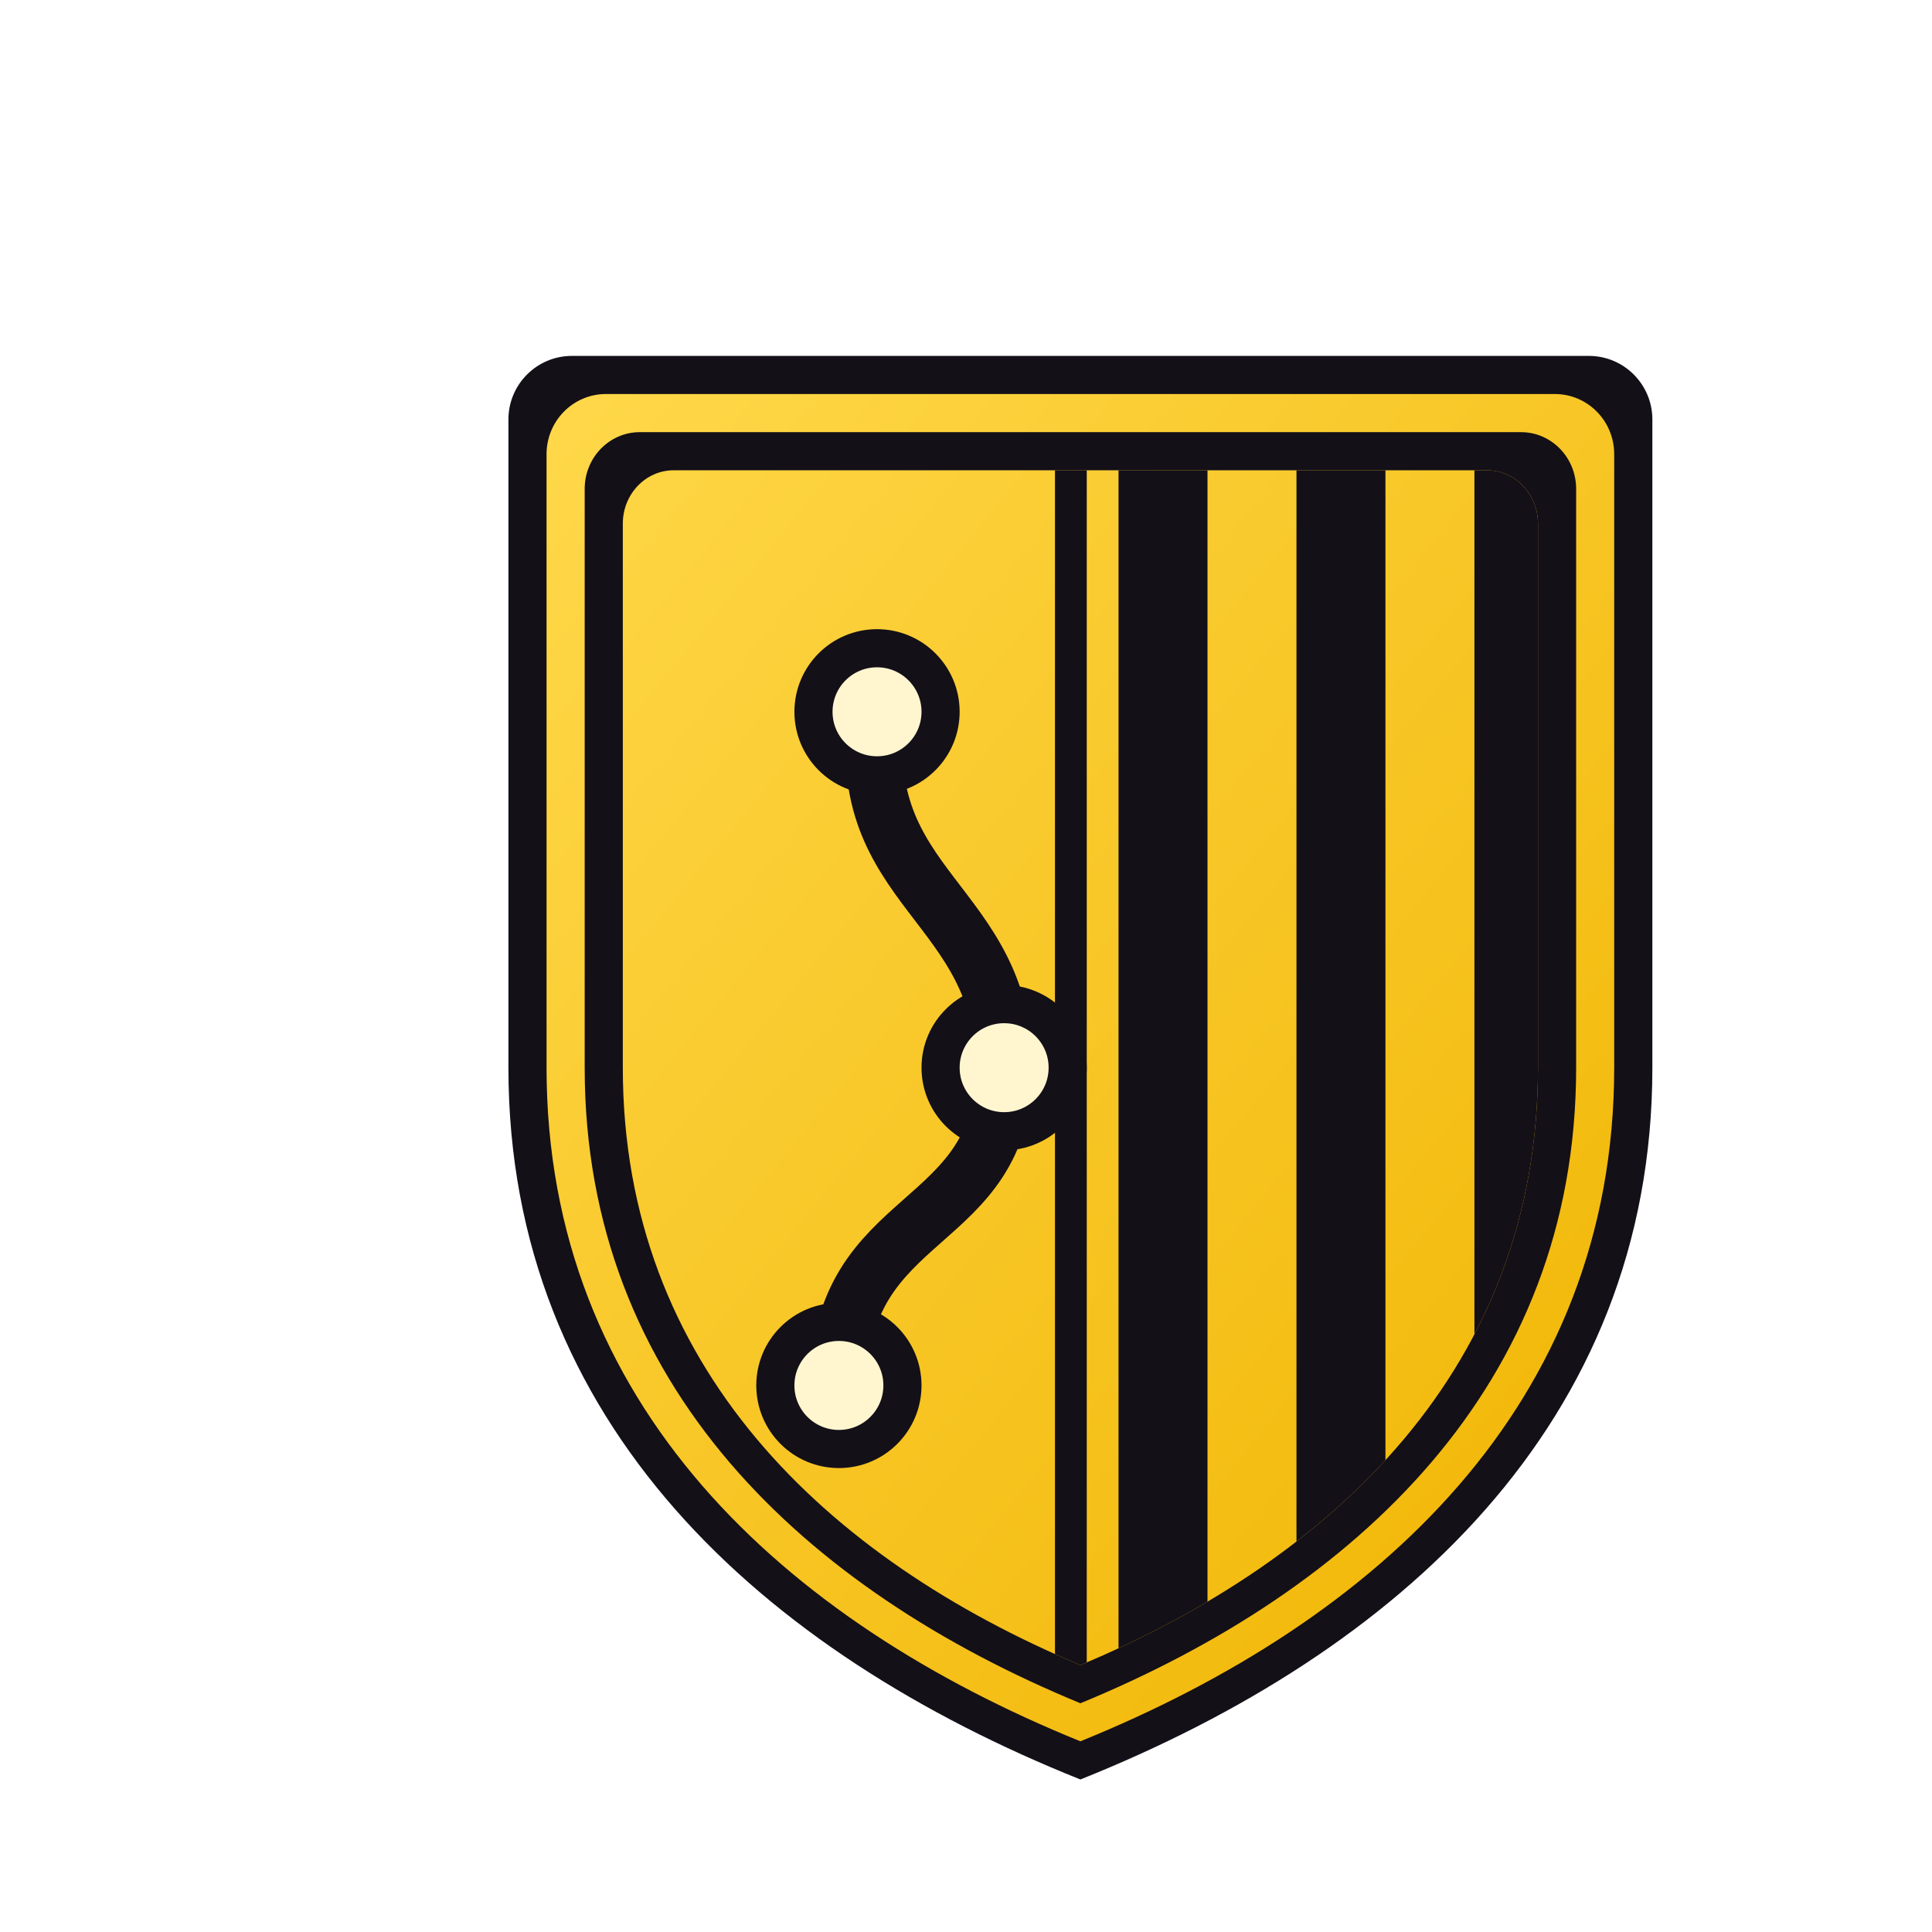
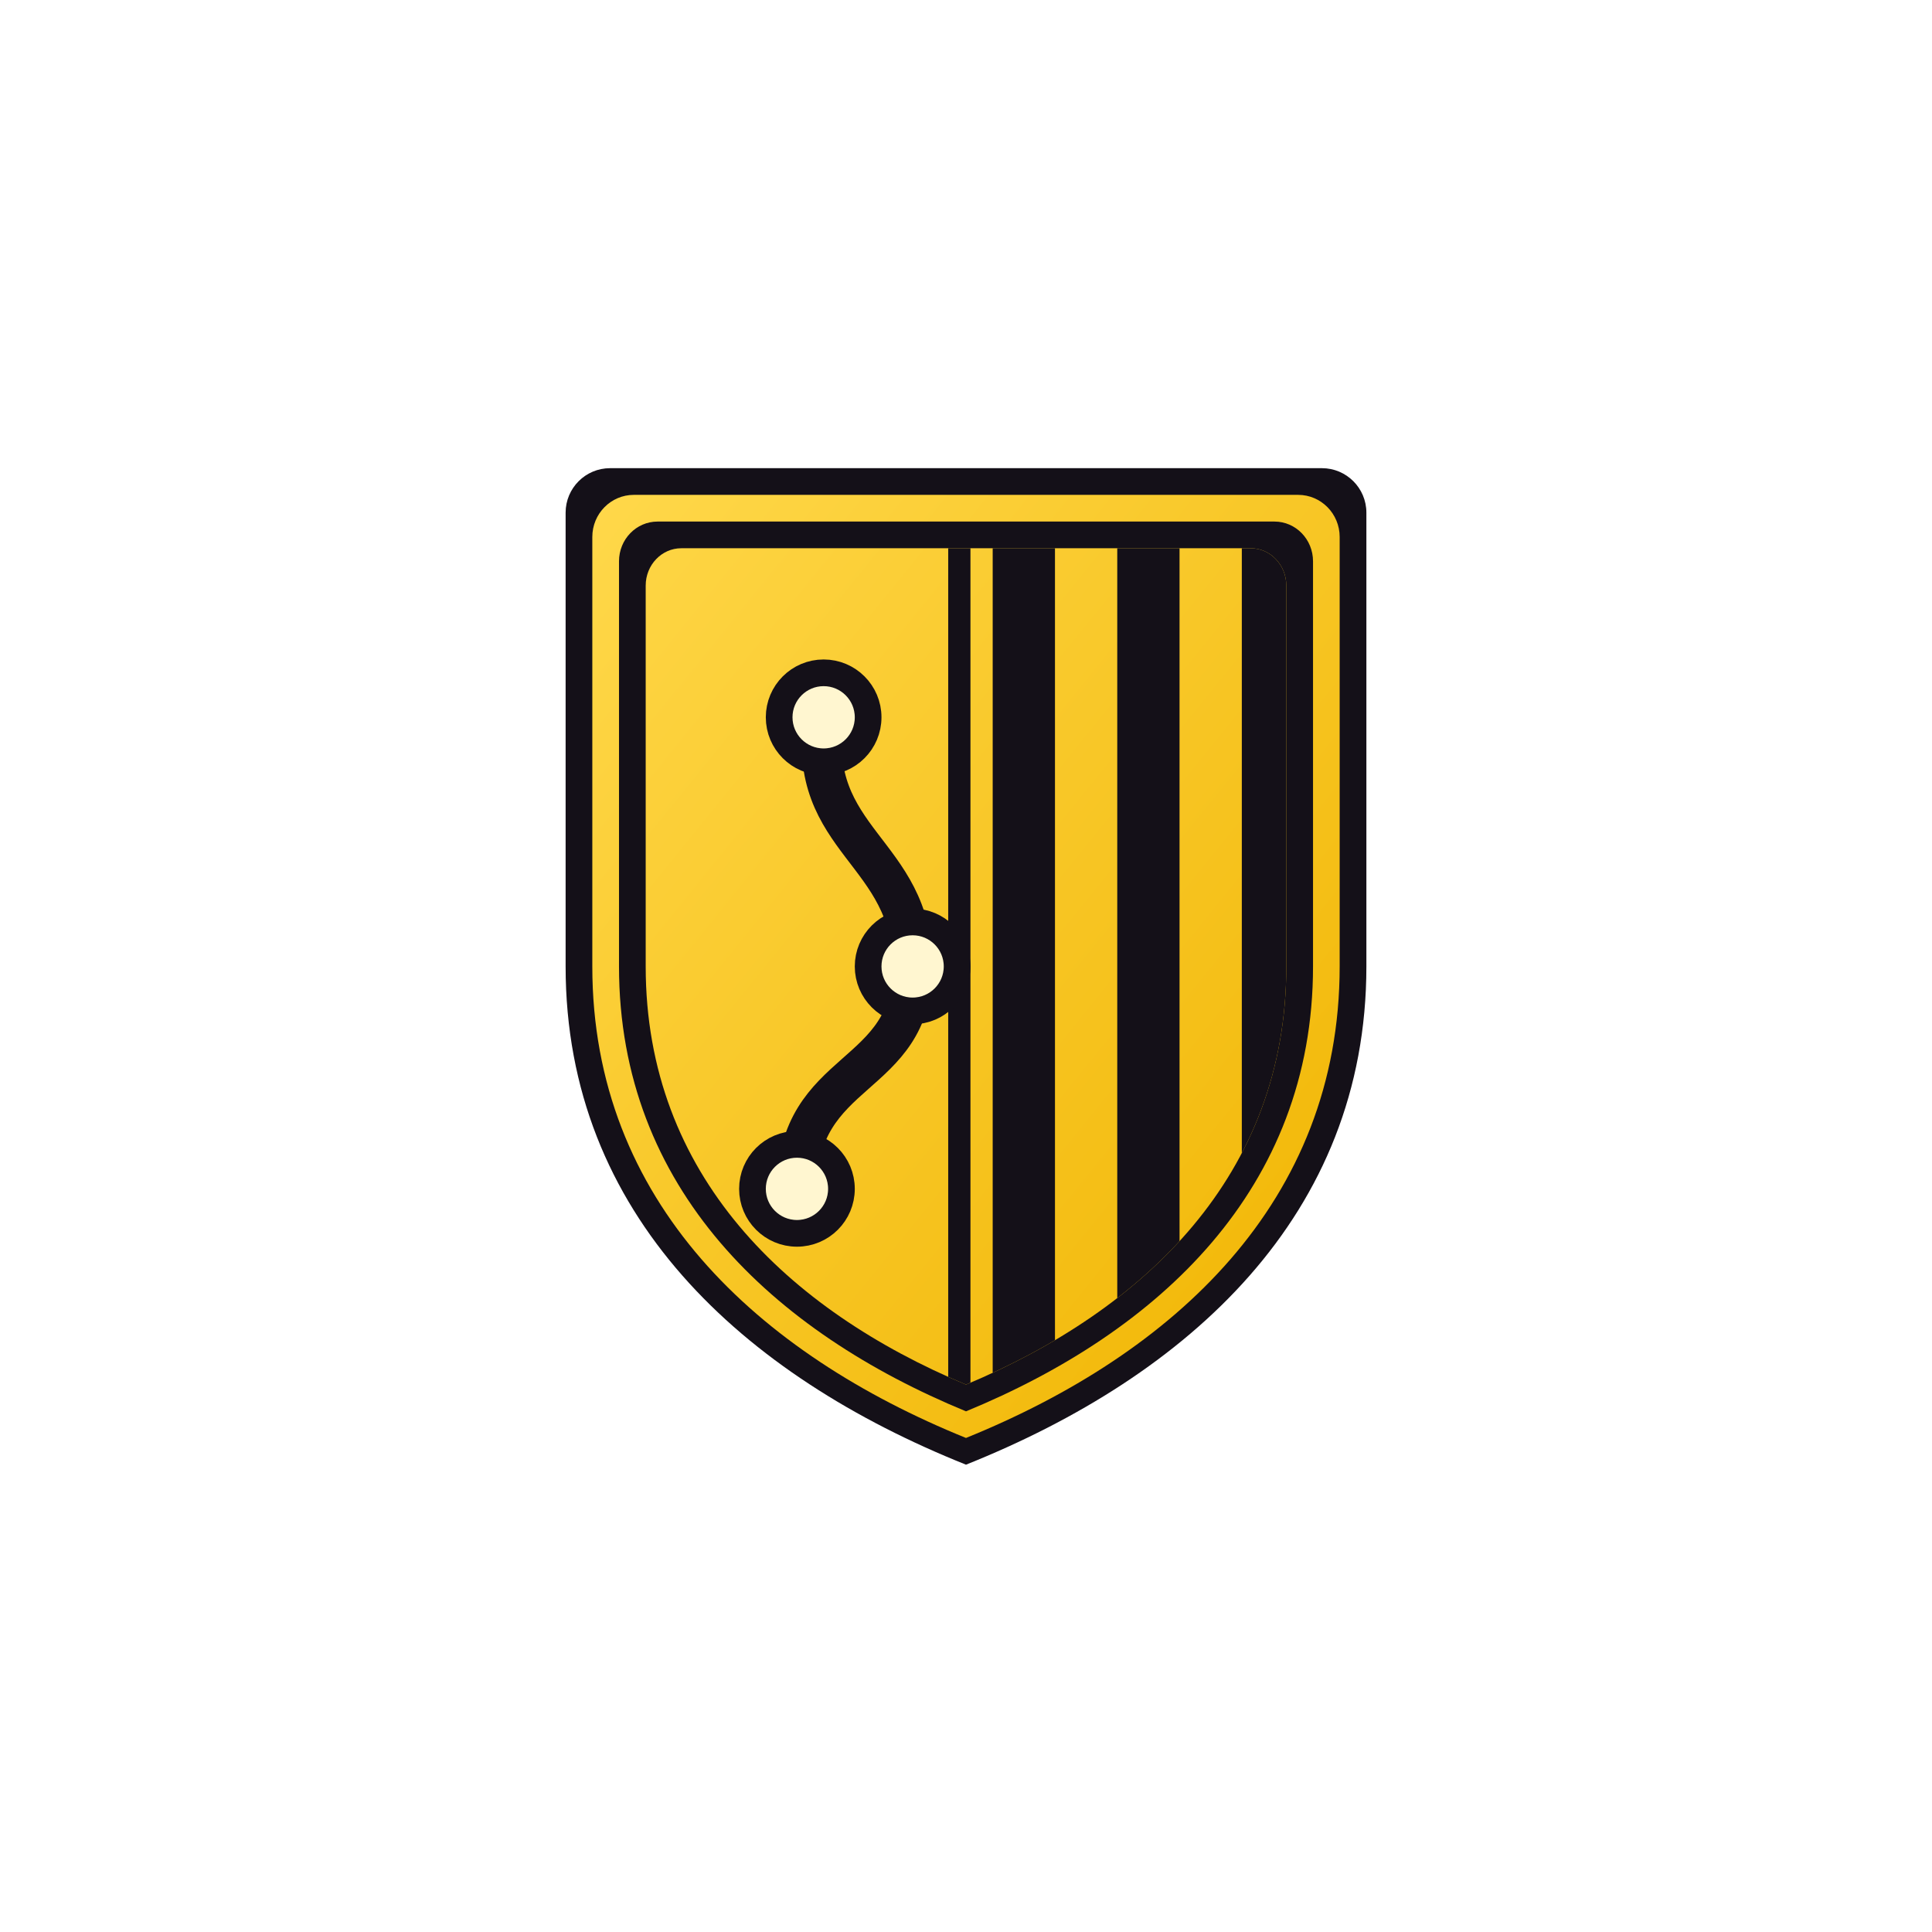
<svg xmlns="http://www.w3.org/2000/svg" width="456" height="456" viewBox="0 0 456 456">
-   <g transform="translate(120 84) scale(1.5)">
+   <g transform="translate(133.5 110.5) scale(1.05)">
    <defs>
-       <clipPath id="fields">
+       <clipPath id="fielda">
        <path transform="translate(18 18) scale(.8 .8393)" d="M10 0H170a10 10 0 0 1 10 10V112C180 168 140 204 90 224C40 204 0 168 0 112V10A10 10 0 0 1 10 0Z" />
      </clipPath>
-       <linearGradient id="golds" x1="0" y1="0" x2="1" y2="1">
+       <linearGradient id="golda" x1="0" y1="0" x2="1" y2="1">
        <stop offset="0" stop-color="#FFD84A" />
        <stop offset="1" stop-color="#F0B400" />
      </linearGradient>
    </defs>
    <path d="M10 0H170a10 10 0 0 1 10 10V112C180 168 140 204 90 224C40 204 0 168 0 112V10A10 10 0 0 1 10 0Z" fill="#141018" />
-     <path transform="translate(6 6) scale(.9333 .9464)" d="M10 0H170a10 10 0 0 1 10 10V112C180 168 140 204 90 224C40 204 0 168 0 112V10A10 10 0 0 1 10 0Z" fill="url(#golds)" />
+     <path transform="translate(6 6) scale(.9333 .9464)" d="M10 0H170a10 10 0 0 1 10 10V112C180 168 140 204 90 224C40 204 0 168 0 112V10A10 10 0 0 1 10 0Z" fill="url(#golda)" />
    <path transform="translate(12 12) scale(.8667 .8929)" d="M10 0H170a10 10 0 0 1 10 10V112C180 168 140 204 90 224C40 204 0 168 0 112V10A10 10 0 0 1 10 0Z" fill="#141018" />
-     <g clip-path="url(#fields)">
-       <rect x="0" y="0" width="180" height="224" fill="url(#golds)" />
+     <g clip-path="url(#fielda)">
+       <rect x="0" y="0" width="180" height="224" fill="url(#golda)" />
      <g fill="#141018">
        <rect x="96" y="0" width="14" height="224" />
        <rect x="124" y="0" width="14" height="224" />
        <rect x="152" y="0" width="14" height="224" />
        <rect x="86" y="0" width="5" height="224" />
      </g>
      <path d="M52 162C52 134 78 138 78 112S54 84 58 56" fill="none" stroke="#141018" stroke-width="9" stroke-linecap="round" />
      <g fill="#FFF6D0" stroke="#141018" stroke-width="6">
        <circle cx="52" cy="162" r="10" />
        <circle cx="78" cy="112" r="10" />
        <circle cx="58" cy="56" r="10" />
      </g>
    </g>
  </g>
</svg>
